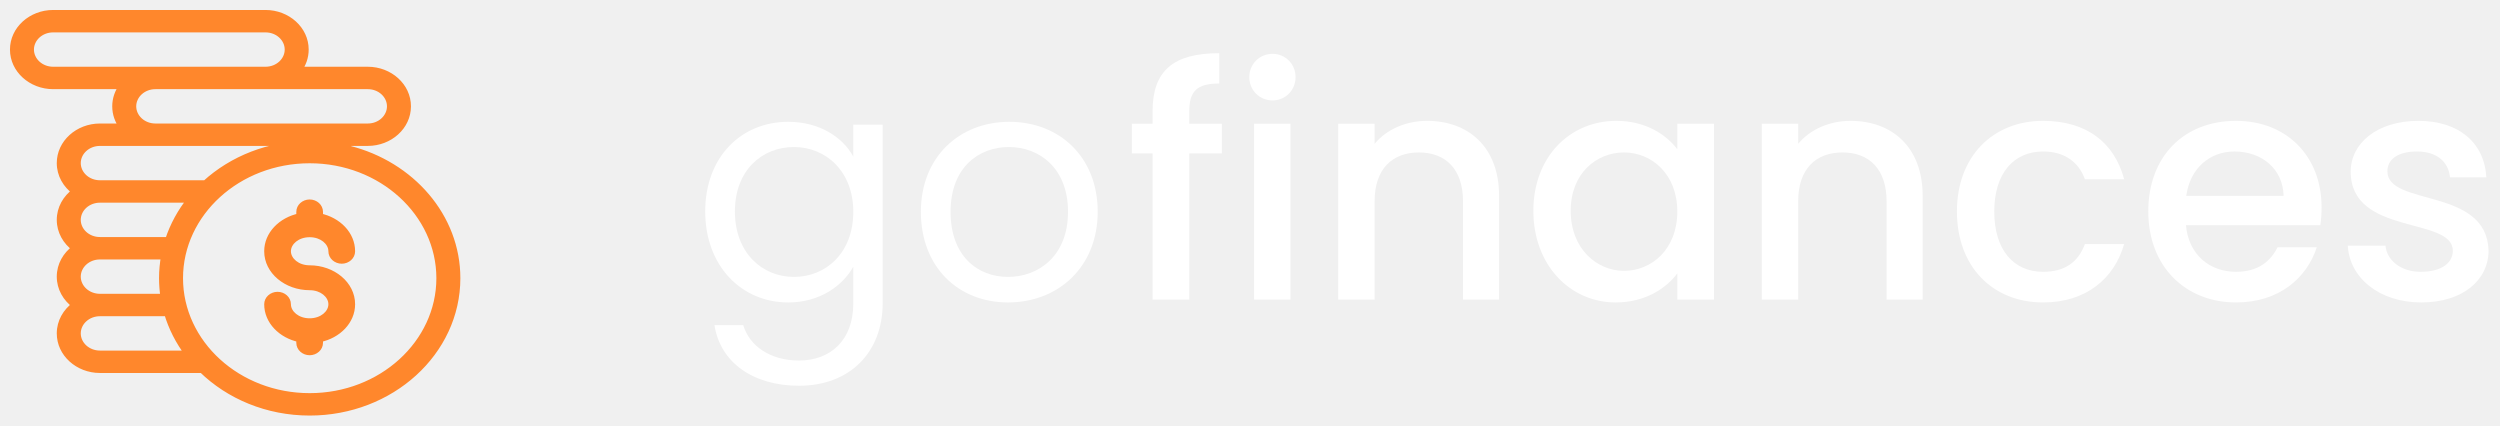
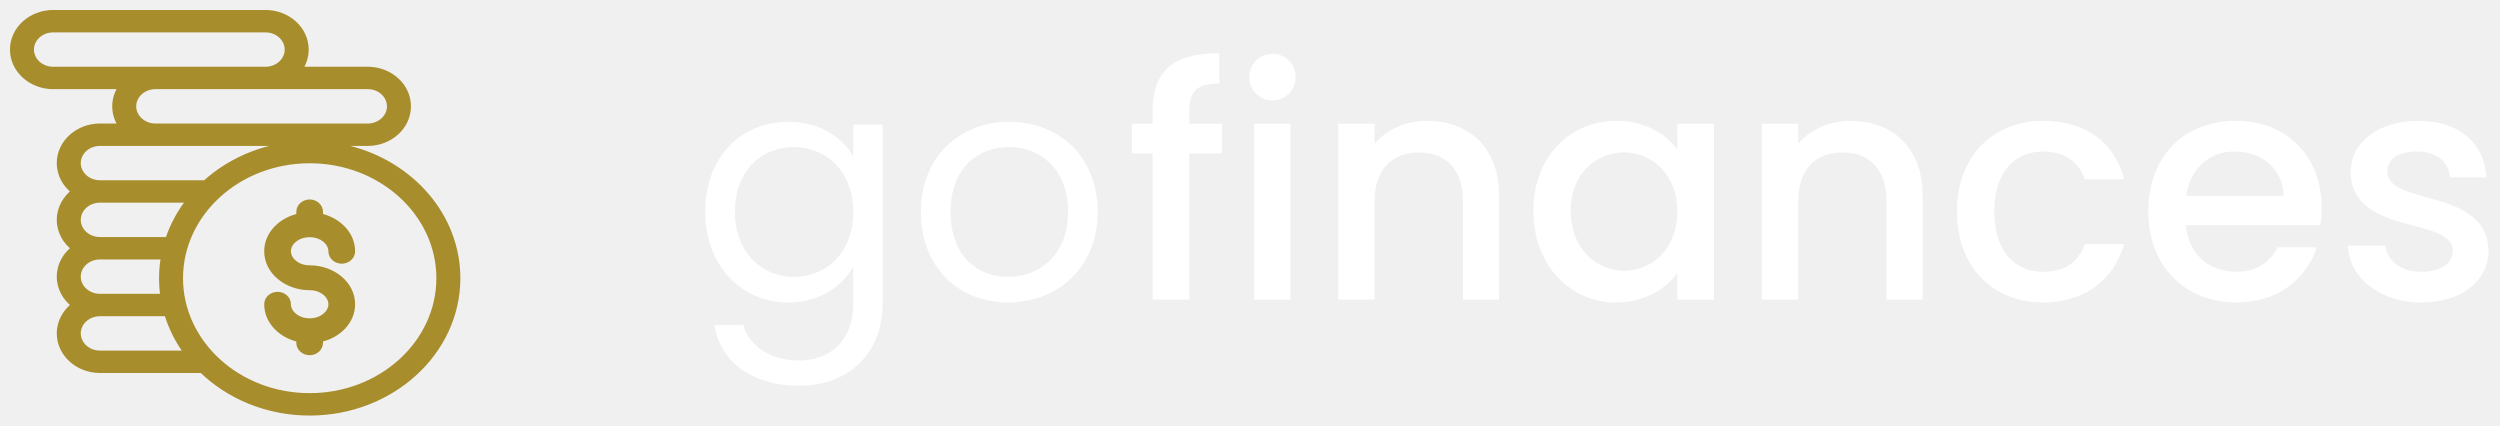
<svg xmlns="http://www.w3.org/2000/svg" width="188" height="32" viewBox="0 0 188 32" fill="none">
-   <path fill-rule="evenodd" clip-rule="evenodd" d="M25.959 10.723C26.072 10.874 26.169 11.036 26.249 11.208C30.926 12.388 34.369 16.296 34.369 20.921C34.369 26.479 29.398 31 23.289 31C20.1 31 17.221 29.767 15.198 27.798H7.517C5.864 27.798 4.519 26.575 4.519 25.071C4.519 24.207 4.963 23.437 5.654 22.937C4.963 22.437 4.519 21.666 4.519 20.802C4.519 19.939 4.963 19.168 5.654 18.668C4.963 18.168 4.519 17.397 4.519 16.534C4.519 15.67 4.963 14.899 5.654 14.399C4.963 13.899 4.519 13.129 4.519 12.265C4.519 10.761 5.864 9.538 7.517 9.538H9.217C8.885 9.099 8.69 8.568 8.69 7.996C8.69 7.424 8.885 6.893 9.217 6.455H3.998C2.345 6.455 1 5.231 1 3.727C1 2.223 2.345 1 3.998 1H19.965C21.618 1 22.963 2.223 22.963 3.727C22.963 4.299 22.768 4.83 22.437 5.269H27.656C29.309 5.269 30.654 6.492 30.654 7.996C30.654 9.5 29.309 10.723 27.656 10.723H25.959ZM29.35 7.996C29.35 7.146 28.59 6.455 27.656 6.455H11.688C10.754 6.455 9.994 7.146 9.994 7.996C9.994 8.846 10.754 9.538 11.688 9.538H23.485H27.656C28.59 9.538 29.35 8.846 29.35 7.996ZM2.303 3.727C2.303 4.577 3.064 5.269 3.998 5.269H19.965C20.9 5.269 21.66 4.577 21.66 3.727C21.66 2.877 20.9 2.186 19.965 2.186H3.998C3.064 2.186 2.303 2.877 2.303 3.727ZM23.485 10.723H7.517C6.583 10.723 5.823 11.415 5.823 12.265C5.823 13.115 6.583 13.806 7.517 13.806H15.449C17.456 11.976 20.23 10.842 23.289 10.842C23.604 10.842 23.916 10.855 24.224 10.878C23.999 10.779 23.747 10.723 23.485 10.723ZM14.335 14.992H7.517C6.583 14.992 5.823 15.684 5.823 16.534C5.823 17.384 6.583 18.075 7.517 18.075H12.66C13.024 16.954 13.595 15.914 14.335 14.992ZM12.361 19.261H7.517C6.583 19.261 5.823 19.952 5.823 20.802C5.823 21.652 6.583 22.344 7.517 22.344H12.321C12.248 21.879 12.21 21.404 12.21 20.921C12.21 20.355 12.262 19.801 12.361 19.261ZM5.823 25.071C5.823 25.921 6.583 26.613 7.517 26.613H14.151C13.45 25.684 12.916 24.645 12.587 23.53H7.517C6.583 23.53 5.823 24.221 5.823 25.071ZM13.513 20.921C13.513 25.825 17.899 29.814 23.289 29.814C28.68 29.814 33.065 25.825 33.065 20.921C33.065 16.017 28.68 12.028 23.289 12.028C17.899 12.028 13.513 16.017 13.513 20.921ZM21.627 18.895C21.627 19.615 22.371 20.201 23.286 20.201C25.033 20.201 26.454 21.403 26.454 22.88C26.454 24.137 25.424 25.194 24.04 25.481V25.778C24.04 26.157 23.703 26.464 23.286 26.464C22.87 26.464 22.532 26.157 22.532 25.778V25.481C21.148 25.194 20.118 24.137 20.118 22.88C20.118 22.501 20.456 22.194 20.873 22.194C21.289 22.194 21.627 22.501 21.627 22.88C21.627 23.6 22.371 24.186 23.286 24.186C24.201 24.186 24.945 23.6 24.945 22.88C24.945 22.159 24.201 21.573 23.286 21.573C21.539 21.573 20.118 20.372 20.118 18.895C20.118 17.637 21.148 16.58 22.532 16.293V15.936C22.532 15.557 22.87 15.25 23.286 15.25C23.703 15.25 24.04 15.557 24.04 15.936V16.293C25.424 16.58 26.454 17.637 26.454 18.895C26.454 19.273 26.116 19.581 25.7 19.581C25.283 19.581 24.945 19.273 24.945 18.895C24.945 18.174 24.201 17.588 23.286 17.588C22.371 17.588 21.627 18.174 21.627 18.895Z" fill="#FF872C" />
-   <path d="M26.249 11.208L26.022 11.312L26.072 11.421L26.187 11.45L26.249 11.208ZM25.959 10.723V10.473H25.458L25.759 10.874L25.959 10.723ZM15.198 27.798L15.372 27.619L15.3 27.548H15.198V27.798ZM5.654 22.937L5.801 23.139L6.081 22.937L5.801 22.734L5.654 22.937ZM5.654 18.668L5.801 18.87L6.081 18.668L5.801 18.465L5.654 18.668ZM5.654 14.399L5.801 14.602L6.081 14.399L5.801 14.197L5.654 14.399ZM9.217 9.538V9.788H9.72L9.416 9.387L9.217 9.538ZM9.217 6.455L9.416 6.605L9.719 6.205H9.217V6.455ZM22.437 5.269L22.237 5.118L21.934 5.519H22.437V5.269ZM15.449 13.806V14.056H15.546L15.617 13.991L15.449 13.806ZM24.224 10.878L24.205 11.127L24.325 10.649L24.224 10.878ZM14.335 14.992L14.53 15.149L14.857 14.742H14.335V14.992ZM12.66 18.075V18.325H12.842L12.898 18.152L12.66 18.075ZM12.361 19.261L12.607 19.306L12.661 19.011H12.361V19.261ZM12.321 22.344V22.594H12.613L12.568 22.305L12.321 22.344ZM14.151 26.613V26.863H14.652L14.35 26.462L14.151 26.613ZM12.587 23.53L12.827 23.459L12.774 23.28H12.587V23.53ZM24.04 25.481L23.99 25.236L23.79 25.278V25.481H24.04ZM22.532 25.481H22.782V25.278L22.583 25.236L22.532 25.481ZM22.532 16.293L22.583 16.538L22.782 16.497V16.293H22.532ZM24.04 16.293H23.79V16.497L23.99 16.538L24.04 16.293ZM26.476 11.103C26.389 10.915 26.282 10.737 26.159 10.573L25.759 10.874C25.862 11.01 25.95 11.157 26.022 11.312L26.476 11.103ZM34.619 20.921C34.619 16.164 31.08 12.169 26.31 10.965L26.187 11.45C30.771 12.607 34.119 16.427 34.119 20.921H34.619ZM23.289 31.25C29.514 31.25 34.619 26.638 34.619 20.921H34.119C34.119 26.319 29.283 30.75 23.289 30.75V31.25ZM15.024 27.977C17.094 29.992 20.035 31.25 23.289 31.25V30.75C20.164 30.75 17.349 29.542 15.372 27.619L15.024 27.977ZM7.517 28.048H15.198V27.548H7.517V28.048ZM4.269 25.071C4.269 26.735 5.749 28.048 7.517 28.048V27.548C5.98 27.548 4.769 26.415 4.769 25.071H4.269ZM5.508 22.734C4.76 23.276 4.269 24.118 4.269 25.071H4.769C4.769 24.297 5.167 23.598 5.801 23.139L5.508 22.734ZM4.269 20.802C4.269 21.756 4.76 22.598 5.508 23.139L5.801 22.734C5.167 22.275 4.769 21.576 4.769 20.802H4.269ZM5.508 18.465C4.76 19.007 4.269 19.849 4.269 20.802H4.769C4.769 20.028 5.167 19.329 5.801 18.87L5.508 18.465ZM4.269 16.534C4.269 17.487 4.76 18.329 5.508 18.87L5.801 18.465C5.167 18.007 4.769 17.308 4.769 16.534H4.269ZM5.508 14.197C4.76 14.738 4.269 15.58 4.269 16.534H4.769C4.769 15.759 5.167 15.06 5.801 14.602L5.508 14.197ZM4.269 12.265C4.269 13.218 4.76 14.06 5.508 14.602L5.801 14.197C5.167 13.738 4.769 13.039 4.769 12.265H4.269ZM7.517 9.288C5.749 9.288 4.269 10.601 4.269 12.265H4.769C4.769 10.921 5.98 9.788 7.517 9.788V9.288ZM9.217 9.288H7.517V9.788H9.217V9.288ZM8.44 7.996C8.44 8.626 8.655 9.209 9.018 9.688L9.416 9.387C9.115 8.988 8.94 8.509 8.94 7.996H8.44ZM9.018 6.304C8.655 6.783 8.44 7.366 8.44 7.996H8.94C8.94 7.483 9.115 7.004 9.416 6.605L9.018 6.304ZM3.998 6.705H9.217V6.205H3.998V6.705ZM0.75 3.727C0.75 5.391 2.23 6.705 3.998 6.705V6.205C2.46 6.205 1.25 5.071 1.25 3.727H0.75ZM3.998 0.75C2.23 0.75 0.75 2.064 0.75 3.727H1.25C1.25 2.383 2.46 1.25 3.998 1.25V0.75ZM19.965 0.75H3.998V1.25H19.965V0.75ZM23.213 3.727C23.213 2.064 21.734 0.75 19.965 0.75V1.25C21.503 1.25 22.713 2.383 22.713 3.727H23.213ZM22.636 5.42C22.998 4.94 23.213 4.357 23.213 3.727H22.713C22.713 4.241 22.539 4.719 22.237 5.118L22.636 5.42ZM27.656 5.019H22.437V5.519H27.656V5.019ZM30.904 7.996C30.904 6.332 29.424 5.019 27.656 5.019V5.519C29.194 5.519 30.404 6.652 30.404 7.996H30.904ZM27.656 10.973C29.424 10.973 30.904 9.66 30.904 7.996H30.404C30.404 9.34 29.194 10.473 27.656 10.473V10.973ZM25.959 10.973H27.656V10.473H25.959V10.973ZM27.656 6.705C28.475 6.705 29.1 7.306 29.1 7.996H29.6C29.6 6.986 28.706 6.205 27.656 6.205V6.705ZM11.688 6.705H27.656V6.205H11.688V6.705ZM10.244 7.996C10.244 7.306 10.869 6.705 11.688 6.705V6.205C10.639 6.205 9.744 6.986 9.744 7.996H10.244ZM11.688 9.288C10.869 9.288 10.244 8.686 10.244 7.996H9.744C9.744 9.006 10.639 9.788 11.688 9.788V9.288ZM23.485 9.288H11.688V9.788H23.485V9.288ZM27.656 9.288H23.485V9.788H27.656V9.288ZM29.1 7.996C29.1 8.686 28.475 9.288 27.656 9.288V9.788C28.706 9.788 29.6 9.006 29.6 7.996H29.1ZM3.998 5.019C3.179 5.019 2.553 4.417 2.553 3.727H2.053C2.053 4.737 2.948 5.519 3.998 5.519V5.019ZM19.965 5.019H3.998V5.519H19.965V5.019ZM21.41 3.727C21.41 4.417 20.785 5.019 19.965 5.019V5.519C21.015 5.519 21.91 4.737 21.91 3.727H21.41ZM19.965 2.436C20.785 2.436 21.41 3.037 21.41 3.727H21.91C21.91 2.718 21.015 1.936 19.965 1.936V2.436ZM3.998 2.436H19.965V1.936H3.998V2.436ZM2.553 3.727C2.553 3.037 3.179 2.436 3.998 2.436V1.936C2.948 1.936 2.053 2.718 2.053 3.727H2.553ZM7.517 10.973H23.485V10.473H7.517V10.973ZM6.073 12.265C6.073 11.575 6.698 10.973 7.517 10.973V10.473C6.468 10.473 5.573 11.255 5.573 12.265H6.073ZM7.517 13.556C6.698 13.556 6.073 12.955 6.073 12.265H5.573C5.573 13.275 6.468 14.056 7.517 14.056V13.556ZM15.449 13.556H7.517V14.056H15.449V13.556ZM23.289 10.592C20.168 10.592 17.334 11.749 15.28 13.622L15.617 13.991C17.578 12.203 20.292 11.092 23.289 11.092V10.592ZM24.243 10.629C23.929 10.605 23.611 10.592 23.289 10.592V11.092C23.598 11.092 23.903 11.104 24.205 11.127L24.243 10.629ZM23.485 10.973C23.712 10.973 23.929 11.021 24.123 11.107L24.325 10.649C24.068 10.536 23.782 10.473 23.485 10.473V10.973ZM7.517 15.242H14.335V14.742H7.517V15.242ZM6.073 16.534C6.073 15.843 6.698 15.242 7.517 15.242V14.742C6.468 14.742 5.573 15.524 5.573 16.534H6.073ZM7.517 17.825C6.698 17.825 6.073 17.224 6.073 16.534H5.573C5.573 17.543 6.468 18.325 7.517 18.325V17.825ZM12.66 17.825H7.517V18.325H12.66V17.825ZM14.14 14.836C13.383 15.78 12.796 16.847 12.422 17.998L12.898 18.152C13.252 17.061 13.809 16.048 14.53 15.149L14.14 14.836ZM7.517 19.511H12.361V19.011H7.517V19.511ZM6.073 20.802C6.073 20.112 6.698 19.511 7.517 19.511V19.011C6.468 19.011 5.573 19.793 5.573 20.802H6.073ZM7.517 22.094C6.698 22.094 6.073 21.492 6.073 20.802H5.573C5.573 21.812 6.468 22.594 7.517 22.594V22.094ZM12.321 22.094H7.517V22.594H12.321V22.094ZM11.96 20.921C11.96 21.417 11.999 21.905 12.074 22.382L12.568 22.305C12.497 21.853 12.46 21.391 12.46 20.921H11.96ZM12.115 19.216C12.014 19.771 11.96 20.34 11.96 20.921H12.46C12.46 20.371 12.511 19.832 12.607 19.306L12.115 19.216ZM7.517 26.363C6.698 26.363 6.073 25.761 6.073 25.071H5.573C5.573 26.081 6.468 26.863 7.517 26.863V26.363ZM14.151 26.363H7.517V26.863H14.151V26.363ZM12.347 23.6C12.685 24.746 13.233 25.812 13.951 26.763L14.35 26.462C13.667 25.557 13.147 24.544 12.827 23.459L12.347 23.6ZM7.517 23.78H12.587V23.28H7.517V23.78ZM6.073 25.071C6.073 24.381 6.698 23.78 7.517 23.78V23.28C6.468 23.28 5.573 24.061 5.573 25.071H6.073ZM23.289 29.564C18.014 29.564 13.763 25.665 13.763 20.921H13.263C13.263 25.985 17.784 30.064 23.289 30.064V29.564ZM32.815 20.921C32.815 25.665 28.564 29.564 23.289 29.564V30.064C28.795 30.064 33.315 25.985 33.315 20.921H32.815ZM23.289 12.278C28.564 12.278 32.815 16.177 32.815 20.921H33.315C33.315 15.857 28.795 11.778 23.289 11.778V12.278ZM13.763 20.921C13.763 16.177 18.014 12.278 23.289 12.278V11.778C17.784 11.778 13.263 15.857 13.263 20.921H13.763ZM23.286 19.951C22.45 19.951 21.877 19.424 21.877 18.895H21.377C21.377 19.805 22.292 20.451 23.286 20.451V19.951ZM26.704 22.88C26.704 21.227 25.13 19.951 23.286 19.951V20.451C24.936 20.451 26.204 21.578 26.204 22.88H26.704ZM24.091 25.726C25.559 25.422 26.704 24.285 26.704 22.88H26.204C26.204 23.989 25.289 24.967 23.99 25.236L24.091 25.726ZM24.29 25.778V25.481H23.79V25.778H24.29ZM23.286 26.714C23.818 26.714 24.29 26.316 24.29 25.778H23.79C23.79 25.997 23.587 26.214 23.286 26.214V26.714ZM22.282 25.778C22.282 26.316 22.754 26.714 23.286 26.714V26.214C22.985 26.214 22.782 25.997 22.782 25.778H22.282ZM22.282 25.481V25.778H22.782V25.481H22.282ZM19.868 22.88C19.868 24.285 21.013 25.422 22.481 25.726L22.583 25.236C21.283 24.967 20.368 23.989 20.368 22.88H19.868ZM20.873 21.944C20.341 21.944 19.868 22.341 19.868 22.88H20.368C20.368 22.661 20.571 22.444 20.873 22.444V21.944ZM21.877 22.88C21.877 22.341 21.404 21.944 20.873 21.944V22.444C21.174 22.444 21.377 22.661 21.377 22.88H21.877ZM23.286 23.936C22.45 23.936 21.877 23.41 21.877 22.88H21.377C21.377 23.791 22.292 24.436 23.286 24.436V23.936ZM24.695 22.88C24.695 23.41 24.122 23.936 23.286 23.936V24.436C24.28 24.436 25.195 23.791 25.195 22.88H24.695ZM23.286 21.823C24.122 21.823 24.695 22.35 24.695 22.88H25.195C25.195 21.969 24.28 21.323 23.286 21.323V21.823ZM19.868 18.895C19.868 20.547 21.442 21.823 23.286 21.823V21.323C21.637 21.323 20.368 20.196 20.368 18.895H19.868ZM22.481 16.048C21.013 16.353 19.868 17.489 19.868 18.895H20.368C20.368 17.785 21.283 16.807 22.583 16.538L22.481 16.048ZM22.282 15.936V16.293H22.782V15.936H22.282ZM23.286 15C22.754 15 22.282 15.397 22.282 15.936H22.782C22.782 15.717 22.985 15.5 23.286 15.5V15ZM24.29 15.936C24.29 15.397 23.818 15 23.286 15V15.5C23.587 15.5 23.79 15.717 23.79 15.936H24.29ZM24.29 16.293V15.936H23.79V16.293H24.29ZM26.704 18.895C26.704 17.489 25.559 16.353 24.091 16.048L23.99 16.538C25.289 16.807 26.204 17.785 26.204 18.895H26.704ZM25.7 19.831C26.232 19.831 26.704 19.433 26.704 18.895H26.204C26.204 19.113 26.001 19.331 25.7 19.331V19.831ZM24.695 18.895C24.695 19.433 25.168 19.831 25.7 19.831V19.331C25.398 19.331 25.195 19.113 25.195 18.895H24.695ZM23.286 17.838C24.122 17.838 24.695 18.364 24.695 18.895H25.195C25.195 17.984 24.28 17.338 23.286 17.338V17.838ZM21.877 18.895C21.877 18.364 22.45 17.838 23.286 17.838V17.338C22.292 17.338 21.377 17.984 21.377 18.895H21.877Z" fill="#FF872C" />
+   <path fill-rule="evenodd" clip-rule="evenodd" d="M25.959 10.723C26.072 10.874 26.169 11.036 26.249 11.208C30.926 12.388 34.369 16.296 34.369 20.921C34.369 26.479 29.398 31 23.289 31C20.1 31 17.221 29.767 15.198 27.798H7.517C5.864 27.798 4.519 26.575 4.519 25.071C4.519 24.207 4.963 23.437 5.654 22.937C4.963 22.437 4.519 21.666 4.519 20.802C4.519 19.939 4.963 19.168 5.654 18.668C4.963 18.168 4.519 17.397 4.519 16.534C4.519 15.67 4.963 14.899 5.654 14.399C4.963 13.899 4.519 13.129 4.519 12.265C4.519 10.761 5.864 9.538 7.517 9.538H9.217C8.885 9.099 8.69 8.568 8.69 7.996C8.69 7.424 8.885 6.893 9.217 6.455H3.998C2.345 6.455 1 5.231 1 3.727C1 2.223 2.345 1 3.998 1H19.965C21.618 1 22.963 2.223 22.963 3.727C22.963 4.299 22.768 4.83 22.437 5.269H27.656C29.309 5.269 30.654 6.492 30.654 7.996C30.654 9.5 29.309 10.723 27.656 10.723H25.959ZM29.35 7.996C29.35 7.146 28.59 6.455 27.656 6.455H11.688C10.754 6.455 9.994 7.146 9.994 7.996C9.994 8.846 10.754 9.538 11.688 9.538H23.485H27.656C28.59 9.538 29.35 8.846 29.35 7.996ZM2.303 3.727C2.303 4.577 3.064 5.269 3.998 5.269H19.965C20.9 5.269 21.66 4.577 21.66 3.727C21.66 2.877 20.9 2.186 19.965 2.186H3.998C3.064 2.186 2.303 2.877 2.303 3.727ZM23.485 10.723H7.517C6.583 10.723 5.823 11.415 5.823 12.265C5.823 13.115 6.583 13.806 7.517 13.806H15.449C17.456 11.976 20.23 10.842 23.289 10.842C23.604 10.842 23.916 10.855 24.224 10.878C23.999 10.779 23.747 10.723 23.485 10.723ZM14.335 14.992H7.517C6.583 14.992 5.823 15.684 5.823 16.534C5.823 17.384 6.583 18.075 7.517 18.075H12.66C13.024 16.954 13.595 15.914 14.335 14.992ZM12.361 19.261H7.517C6.583 19.261 5.823 19.952 5.823 20.802C5.823 21.652 6.583 22.344 7.517 22.344H12.321C12.248 21.879 12.21 21.404 12.21 20.921C12.21 20.355 12.262 19.801 12.361 19.261ZM5.823 25.071C5.823 25.921 6.583 26.613 7.517 26.613H14.151C13.45 25.684 12.916 24.645 12.587 23.53H7.517C6.583 23.53 5.823 24.221 5.823 25.071ZM13.513 20.921C13.513 25.825 17.899 29.814 23.289 29.814C28.68 29.814 33.065 25.825 33.065 20.921C33.065 16.017 28.68 12.028 23.289 12.028C17.899 12.028 13.513 16.017 13.513 20.921ZM21.627 18.895C21.627 19.615 22.371 20.201 23.286 20.201C25.033 20.201 26.454 21.403 26.454 22.88C26.454 24.137 25.424 25.194 24.04 25.481V25.778C24.04 26.157 23.703 26.464 23.286 26.464C22.87 26.464 22.532 26.157 22.532 25.778V25.481C21.148 25.194 20.118 24.137 20.118 22.88C20.118 22.501 20.456 22.194 20.873 22.194C21.289 22.194 21.627 22.501 21.627 22.88C21.627 23.6 22.371 24.186 23.286 24.186C24.201 24.186 24.945 23.6 24.945 22.88C24.945 22.159 24.201 21.573 23.286 21.573C21.539 21.573 20.118 20.372 20.118 18.895C20.118 17.637 21.148 16.58 22.532 16.293V15.936C22.532 15.557 22.87 15.25 23.286 15.25C23.703 15.25 24.04 15.557 24.04 15.936V16.293C25.424 16.58 26.454 17.637 26.454 18.895C26.454 19.273 26.116 19.581 25.7 19.581C25.283 19.581 24.945 19.273 24.945 18.895C24.945 18.174 24.201 17.588 23.286 17.588C22.371 17.588 21.627 18.174 21.627 18.895Z" fill="#A88D2D" />
+   <path d="M26.249 11.208L26.022 11.312L26.072 11.421L26.187 11.45L26.249 11.208ZM25.959 10.723V10.473H25.458L25.759 10.874L25.959 10.723ZM15.198 27.798L15.372 27.619L15.3 27.548H15.198V27.798ZM5.654 22.937L5.801 23.139L6.081 22.937L5.801 22.734L5.654 22.937ZM5.654 18.668L5.801 18.87L6.081 18.668L5.801 18.465L5.654 18.668ZM5.654 14.399L5.801 14.602L6.081 14.399L5.801 14.197L5.654 14.399ZM9.217 9.538V9.788H9.72L9.416 9.387L9.217 9.538ZM9.217 6.455L9.416 6.605L9.719 6.205H9.217V6.455ZM22.437 5.269L22.237 5.118L21.934 5.519H22.437V5.269ZM15.449 13.806V14.056H15.546L15.617 13.991L15.449 13.806ZM24.224 10.878L24.205 11.127L24.325 10.649L24.224 10.878ZM14.335 14.992L14.53 15.149L14.857 14.742H14.335V14.992ZM12.66 18.075V18.325H12.842L12.898 18.152L12.66 18.075ZM12.361 19.261L12.607 19.306L12.661 19.011H12.361V19.261ZM12.321 22.344V22.594H12.613L12.568 22.305L12.321 22.344ZM14.151 26.613V26.863H14.652L14.35 26.462L14.151 26.613ZM12.587 23.53L12.827 23.459L12.774 23.28H12.587V23.53ZM24.04 25.481L23.99 25.236L23.79 25.278V25.481H24.04ZM22.532 25.481H22.782V25.278L22.583 25.236L22.532 25.481ZM22.532 16.293L22.583 16.538L22.782 16.497V16.293H22.532ZM24.04 16.293H23.79V16.497L23.99 16.538L24.04 16.293ZM26.476 11.103C26.389 10.915 26.282 10.737 26.159 10.573L25.759 10.874C25.862 11.01 25.95 11.157 26.022 11.312L26.476 11.103ZM34.619 20.921C34.619 16.164 31.08 12.169 26.31 10.965L26.187 11.45C30.771 12.607 34.119 16.427 34.119 20.921H34.619ZM23.289 31.25C29.514 31.25 34.619 26.638 34.619 20.921H34.119C34.119 26.319 29.283 30.75 23.289 30.75V31.25ZM15.024 27.977C17.094 29.992 20.035 31.25 23.289 31.25V30.75C20.164 30.75 17.349 29.542 15.372 27.619L15.024 27.977ZM7.517 28.048H15.198V27.548H7.517V28.048ZM4.269 25.071C4.269 26.735 5.749 28.048 7.517 28.048V27.548C5.98 27.548 4.769 26.415 4.769 25.071H4.269ZM5.508 22.734C4.76 23.276 4.269 24.118 4.269 25.071H4.769C4.769 24.297 5.167 23.598 5.801 23.139L5.508 22.734ZM4.269 20.802C4.269 21.756 4.76 22.598 5.508 23.139L5.801 22.734C5.167 22.275 4.769 21.576 4.769 20.802H4.269ZM5.508 18.465C4.76 19.007 4.269 19.849 4.269 20.802H4.769C4.769 20.028 5.167 19.329 5.801 18.87L5.508 18.465ZM4.269 16.534C4.269 17.487 4.76 18.329 5.508 18.87L5.801 18.465C5.167 18.007 4.769 17.308 4.769 16.534H4.269ZM5.508 14.197C4.76 14.738 4.269 15.58 4.269 16.534H4.769C4.769 15.759 5.167 15.06 5.801 14.602L5.508 14.197ZM4.269 12.265C4.269 13.218 4.76 14.06 5.508 14.602L5.801 14.197C5.167 13.738 4.769 13.039 4.769 12.265H4.269ZM7.517 9.288C5.749 9.288 4.269 10.601 4.269 12.265H4.769C4.769 10.921 5.98 9.788 7.517 9.788V9.288ZM9.217 9.288H7.517V9.788H9.217V9.288ZM8.44 7.996C8.44 8.626 8.655 9.209 9.018 9.688L9.416 9.387C9.115 8.988 8.94 8.509 8.94 7.996H8.44ZM9.018 6.304C8.655 6.783 8.44 7.366 8.44 7.996H8.94C8.94 7.483 9.115 7.004 9.416 6.605L9.018 6.304ZM3.998 6.705H9.217V6.205H3.998V6.705ZM0.75 3.727C0.75 5.391 2.23 6.705 3.998 6.705V6.205C2.46 6.205 1.25 5.071 1.25 3.727H0.75ZM3.998 0.75C2.23 0.75 0.75 2.064 0.75 3.727H1.25C1.25 2.383 2.46 1.25 3.998 1.25V0.75ZM19.965 0.75H3.998V1.25H19.965V0.75ZM23.213 3.727C23.213 2.064 21.734 0.75 19.965 0.75V1.25C21.503 1.25 22.713 2.383 22.713 3.727H23.213ZM22.636 5.42C22.998 4.94 23.213 4.357 23.213 3.727H22.713C22.713 4.241 22.539 4.719 22.237 5.118L22.636 5.42ZM27.656 5.019H22.437V5.519H27.656V5.019ZM30.904 7.996C30.904 6.332 29.424 5.019 27.656 5.019V5.519C29.194 5.519 30.404 6.652 30.404 7.996H30.904ZM27.656 10.973C29.424 10.973 30.904 9.66 30.904 7.996H30.404C30.404 9.34 29.194 10.473 27.656 10.473V10.973ZM25.959 10.973H27.656V10.473H25.959V10.973ZM27.656 6.705C28.475 6.705 29.1 7.306 29.1 7.996H29.6C29.6 6.986 28.706 6.205 27.656 6.205V6.705ZM11.688 6.705H27.656V6.205H11.688V6.705ZM10.244 7.996C10.244 7.306 10.869 6.705 11.688 6.705V6.205C10.639 6.205 9.744 6.986 9.744 7.996H10.244ZM11.688 9.288C10.869 9.288 10.244 8.686 10.244 7.996H9.744C9.744 9.006 10.639 9.788 11.688 9.788V9.288ZM23.485 9.288H11.688V9.788H23.485V9.288ZM27.656 9.288H23.485V9.788H27.656V9.288ZM29.1 7.996C29.1 8.686 28.475 9.288 27.656 9.288V9.788C28.706 9.788 29.6 9.006 29.6 7.996H29.1ZM3.998 5.019C3.179 5.019 2.553 4.417 2.553 3.727H2.053C2.053 4.737 2.948 5.519 3.998 5.519V5.019ZM19.965 5.019H3.998V5.519H19.965V5.019ZM21.41 3.727C21.41 4.417 20.785 5.019 19.965 5.019V5.519C21.015 5.519 21.91 4.737 21.91 3.727H21.41ZM19.965 2.436C20.785 2.436 21.41 3.037 21.41 3.727H21.91C21.91 2.718 21.015 1.936 19.965 1.936V2.436ZM3.998 2.436H19.965V1.936H3.998V2.436ZM2.553 3.727C2.553 3.037 3.179 2.436 3.998 2.436V1.936C2.948 1.936 2.053 2.718 2.053 3.727H2.553ZM7.517 10.973H23.485V10.473H7.517V10.973ZM6.073 12.265C6.073 11.575 6.698 10.973 7.517 10.973V10.473C6.468 10.473 5.573 11.255 5.573 12.265H6.073ZM7.517 13.556C6.698 13.556 6.073 12.955 6.073 12.265H5.573C5.573 13.275 6.468 14.056 7.517 14.056V13.556ZM15.449 13.556H7.517V14.056H15.449V13.556ZM23.289 10.592C20.168 10.592 17.334 11.749 15.28 13.622L15.617 13.991C17.578 12.203 20.292 11.092 23.289 11.092V10.592ZM24.243 10.629C23.929 10.605 23.611 10.592 23.289 10.592V11.092C23.598 11.092 23.903 11.104 24.205 11.127L24.243 10.629ZM23.485 10.973C23.712 10.973 23.929 11.021 24.123 11.107L24.325 10.649C24.068 10.536 23.782 10.473 23.485 10.473V10.973ZM7.517 15.242H14.335V14.742H7.517V15.242ZM6.073 16.534C6.073 15.843 6.698 15.242 7.517 15.242V14.742C6.468 14.742 5.573 15.524 5.573 16.534H6.073ZM7.517 17.825C6.698 17.825 6.073 17.224 6.073 16.534H5.573C5.573 17.543 6.468 18.325 7.517 18.325V17.825ZM12.66 17.825H7.517V18.325H12.66V17.825ZM14.14 14.836C13.383 15.78 12.796 16.847 12.422 17.998L12.898 18.152C13.252 17.061 13.809 16.048 14.53 15.149L14.14 14.836ZM7.517 19.511H12.361V19.011H7.517V19.511ZM6.073 20.802C6.073 20.112 6.698 19.511 7.517 19.511V19.011C6.468 19.011 5.573 19.793 5.573 20.802H6.073ZM7.517 22.094C6.698 22.094 6.073 21.492 6.073 20.802H5.573C5.573 21.812 6.468 22.594 7.517 22.594V22.094ZM12.321 22.094H7.517V22.594H12.321V22.094ZM11.96 20.921C11.96 21.417 11.999 21.905 12.074 22.382L12.568 22.305C12.497 21.853 12.46 21.391 12.46 20.921H11.96ZM12.115 19.216C12.014 19.771 11.96 20.34 11.96 20.921H12.46C12.46 20.371 12.511 19.832 12.607 19.306L12.115 19.216ZM7.517 26.363C6.698 26.363 6.073 25.761 6.073 25.071H5.573C5.573 26.081 6.468 26.863 7.517 26.863V26.363ZM14.151 26.363H7.517V26.863H14.151V26.363ZM12.347 23.6C12.685 24.746 13.233 25.812 13.951 26.763L14.35 26.462C13.667 25.557 13.147 24.544 12.827 23.459L12.347 23.6ZM7.517 23.78H12.587V23.28H7.517V23.78ZM6.073 25.071C6.073 24.381 6.698 23.78 7.517 23.78V23.28C6.468 23.28 5.573 24.061 5.573 25.071H6.073ZM23.289 29.564C18.014 29.564 13.763 25.665 13.763 20.921H13.263C13.263 25.985 17.784 30.064 23.289 30.064V29.564ZM32.815 20.921C32.815 25.665 28.564 29.564 23.289 29.564V30.064C28.795 30.064 33.315 25.985 33.315 20.921H32.815ZM23.289 12.278C28.564 12.278 32.815 16.177 32.815 20.921H33.315C33.315 15.857 28.795 11.778 23.289 11.778V12.278ZM13.763 20.921C13.763 16.177 18.014 12.278 23.289 12.278V11.778C17.784 11.778 13.263 15.857 13.263 20.921H13.763ZM23.286 19.951C22.45 19.951 21.877 19.424 21.877 18.895H21.377C21.377 19.805 22.292 20.451 23.286 20.451V19.951ZM26.704 22.88C26.704 21.227 25.13 19.951 23.286 19.951V20.451C24.936 20.451 26.204 21.578 26.204 22.88H26.704ZM24.091 25.726C25.559 25.422 26.704 24.285 26.704 22.88H26.204C26.204 23.989 25.289 24.967 23.99 25.236L24.091 25.726ZM24.29 25.778V25.481H23.79V25.778H24.29ZM23.286 26.714C23.818 26.714 24.29 26.316 24.29 25.778H23.79C23.79 25.997 23.587 26.214 23.286 26.214V26.714ZM22.282 25.778C22.282 26.316 22.754 26.714 23.286 26.714V26.214C22.985 26.214 22.782 25.997 22.782 25.778H22.282ZM22.282 25.481V25.778H22.782V25.481H22.282ZM19.868 22.88C19.868 24.285 21.013 25.422 22.481 25.726L22.583 25.236C21.283 24.967 20.368 23.989 20.368 22.88H19.868ZM20.873 21.944C20.341 21.944 19.868 22.341 19.868 22.88H20.368C20.368 22.661 20.571 22.444 20.873 22.444V21.944ZM21.877 22.88C21.877 22.341 21.404 21.944 20.873 21.944V22.444C21.174 22.444 21.377 22.661 21.377 22.88H21.877ZM23.286 23.936C22.45 23.936 21.877 23.41 21.877 22.88H21.377C21.377 23.791 22.292 24.436 23.286 24.436V23.936ZM24.695 22.88C24.695 23.41 24.122 23.936 23.286 23.936V24.436C24.28 24.436 25.195 23.791 25.195 22.88H24.695ZM23.286 21.823C24.122 21.823 24.695 22.35 24.695 22.88H25.195C25.195 21.969 24.28 21.323 23.286 21.323V21.823ZM19.868 18.895C19.868 20.547 21.442 21.823 23.286 21.823V21.323C21.637 21.323 20.368 20.196 20.368 18.895H19.868ZM22.481 16.048C21.013 16.353 19.868 17.489 19.868 18.895H20.368C20.368 17.785 21.283 16.807 22.583 16.538L22.481 16.048ZM22.282 15.936V16.293H22.782V15.936H22.282ZM23.286 15C22.754 15 22.282 15.397 22.282 15.936H22.782C22.782 15.717 22.985 15.5 23.286 15.5V15ZM24.29 15.936C24.29 15.397 23.818 15 23.286 15V15.5C23.587 15.5 23.79 15.717 23.79 15.936H24.29ZM24.29 16.293V15.936H23.79V16.293H24.29ZM26.704 18.895C26.704 17.489 25.559 16.353 24.091 16.048L23.99 16.538C25.289 16.807 26.204 17.785 26.204 18.895H26.704ZM25.7 19.831C26.232 19.831 26.704 19.433 26.704 18.895H26.204C26.204 19.113 26.001 19.331 25.7 19.331V19.831ZM24.695 18.895C24.695 19.433 25.168 19.831 25.7 19.831V19.331C25.398 19.331 25.195 19.113 25.195 18.895H24.695ZM23.286 17.838C24.122 17.838 24.695 18.364 24.695 18.895H25.195C25.195 17.984 24.28 17.338 23.286 17.338V17.838ZM21.877 18.895C21.877 18.364 22.45 17.838 23.286 17.838V17.338C22.292 17.338 21.377 17.984 21.377 18.895H21.877Z" fill="#A88D2D" />
  <path d="M53.032 15.904C53.032 19.984 55.744 22.744 59.272 22.744C61.672 22.744 63.376 21.472 64.168 20.056V22.816C64.168 25.624 62.416 27.112 60.088 27.112C57.928 27.112 56.368 26.032 55.888 24.448H53.728C54.16 27.256 56.632 29.008 60.088 29.008C63.952 29.008 66.376 26.44 66.376 22.816V9.376H64.168V11.776C63.4 10.36 61.672 9.16 59.272 9.16C55.744 9.16 53.032 11.8 53.032 15.904ZM64.168 15.928C64.168 19.024 62.104 20.824 59.704 20.824C57.304 20.824 55.264 19 55.264 15.904C55.264 12.808 57.304 11.056 59.704 11.056C62.104 11.056 64.168 12.88 64.168 15.928Z" fill="white" />
  <path d="M82.547 15.928C82.547 11.776 79.643 9.16 75.899 9.16C72.179 9.16 69.251 11.776 69.251 15.928C69.251 20.104 72.083 22.744 75.803 22.744C79.547 22.744 82.547 20.104 82.547 15.928ZM71.483 15.928C71.483 12.616 73.571 11.056 75.875 11.056C78.131 11.056 80.315 12.616 80.315 15.928C80.315 19.264 78.083 20.824 75.803 20.824C73.523 20.824 71.483 19.264 71.483 15.928Z" fill="white" />
  <path d="M86.674 22.528H89.434V11.536H91.882V9.304H89.434V8.368C89.434 6.856 90.01 6.28 91.69 6.28V4C88.234 4 86.674 5.32 86.674 8.368V9.304H85.114V11.536H86.674V22.528Z" fill="white" />
  <path d="M94.307 22.528H97.043V9.304H94.307V22.528ZM95.699 7.552C96.659 7.552 97.427 6.784 97.427 5.8C97.427 4.816 96.659 4.048 95.699 4.048C94.715 4.048 93.947 4.816 93.947 5.8C93.947 6.784 94.715 7.552 95.699 7.552Z" fill="white" />
  <path d="M110.019 22.528H112.731V14.728C112.731 11.032 110.403 9.088 107.307 9.088C105.723 9.088 104.259 9.736 103.371 10.816V9.304H100.635V22.528H103.371V15.136C103.371 12.712 104.691 11.464 106.707 11.464C108.699 11.464 110.019 12.712 110.019 15.136V22.528Z" fill="white" />
  <path d="M115.309 15.856C115.309 19.936 118.069 22.744 121.501 22.744C123.709 22.744 125.293 21.688 126.133 20.56V22.528H128.893V9.304H126.133V11.224C125.317 10.144 123.781 9.088 121.549 9.088C118.069 9.088 115.309 11.776 115.309 15.856ZM126.133 15.904C126.133 18.76 124.189 20.368 122.125 20.368C120.085 20.368 118.117 18.712 118.117 15.856C118.117 13 120.085 11.464 122.125 11.464C124.189 11.464 126.133 13.072 126.133 15.904Z" fill="white" />
  <path d="M141.871 22.528H144.583V14.728C144.583 11.032 142.255 9.088 139.159 9.088C137.575 9.088 136.111 9.736 135.223 10.816V9.304H132.487V22.528H135.223V15.136C135.223 12.712 136.543 11.464 138.559 11.464C140.551 11.464 141.871 12.712 141.871 15.136V22.528Z" fill="white" />
  <path d="M147.161 15.904C147.161 20.056 149.849 22.744 153.641 22.744C156.881 22.744 158.993 20.944 159.737 18.352H156.785C156.281 19.72 155.273 20.44 153.641 20.44C151.433 20.44 149.969 18.808 149.969 15.904C149.969 13.024 151.433 11.392 153.641 11.392C155.273 11.392 156.329 12.208 156.785 13.48H159.737C158.993 10.696 156.881 9.088 153.641 9.088C149.849 9.088 147.161 11.776 147.161 15.904Z" fill="white" />
  <path d="M168.031 11.392C170.071 11.392 171.679 12.688 171.727 14.728H164.407C164.695 12.64 166.183 11.392 168.031 11.392ZM174.223 18.592H171.271C170.767 19.624 169.831 20.44 168.151 20.44C166.135 20.44 164.575 19.12 164.383 16.936H174.487C174.559 16.48 174.583 16.048 174.583 15.592C174.583 11.704 171.919 9.088 168.151 9.088C164.239 9.088 161.551 11.752 161.551 15.904C161.551 20.056 164.359 22.744 168.151 22.744C171.391 22.744 173.479 20.896 174.223 18.592Z" fill="white" />
  <path d="M187.14 18.832C186.996 14.056 179.532 15.544 179.532 12.88C179.532 11.992 180.3 11.392 181.764 11.392C183.252 11.392 184.14 12.184 184.236 13.336H186.972C186.828 10.696 184.86 9.088 181.86 9.088C178.74 9.088 176.772 10.792 176.772 12.904C176.772 17.752 184.452 16.264 184.452 18.856C184.452 19.768 183.612 20.44 182.028 20.44C180.516 20.44 179.484 19.552 179.388 18.472H176.556C176.676 20.872 178.908 22.744 182.076 22.744C185.196 22.744 187.14 21.064 187.14 18.832Z" fill="white" />
</svg>
